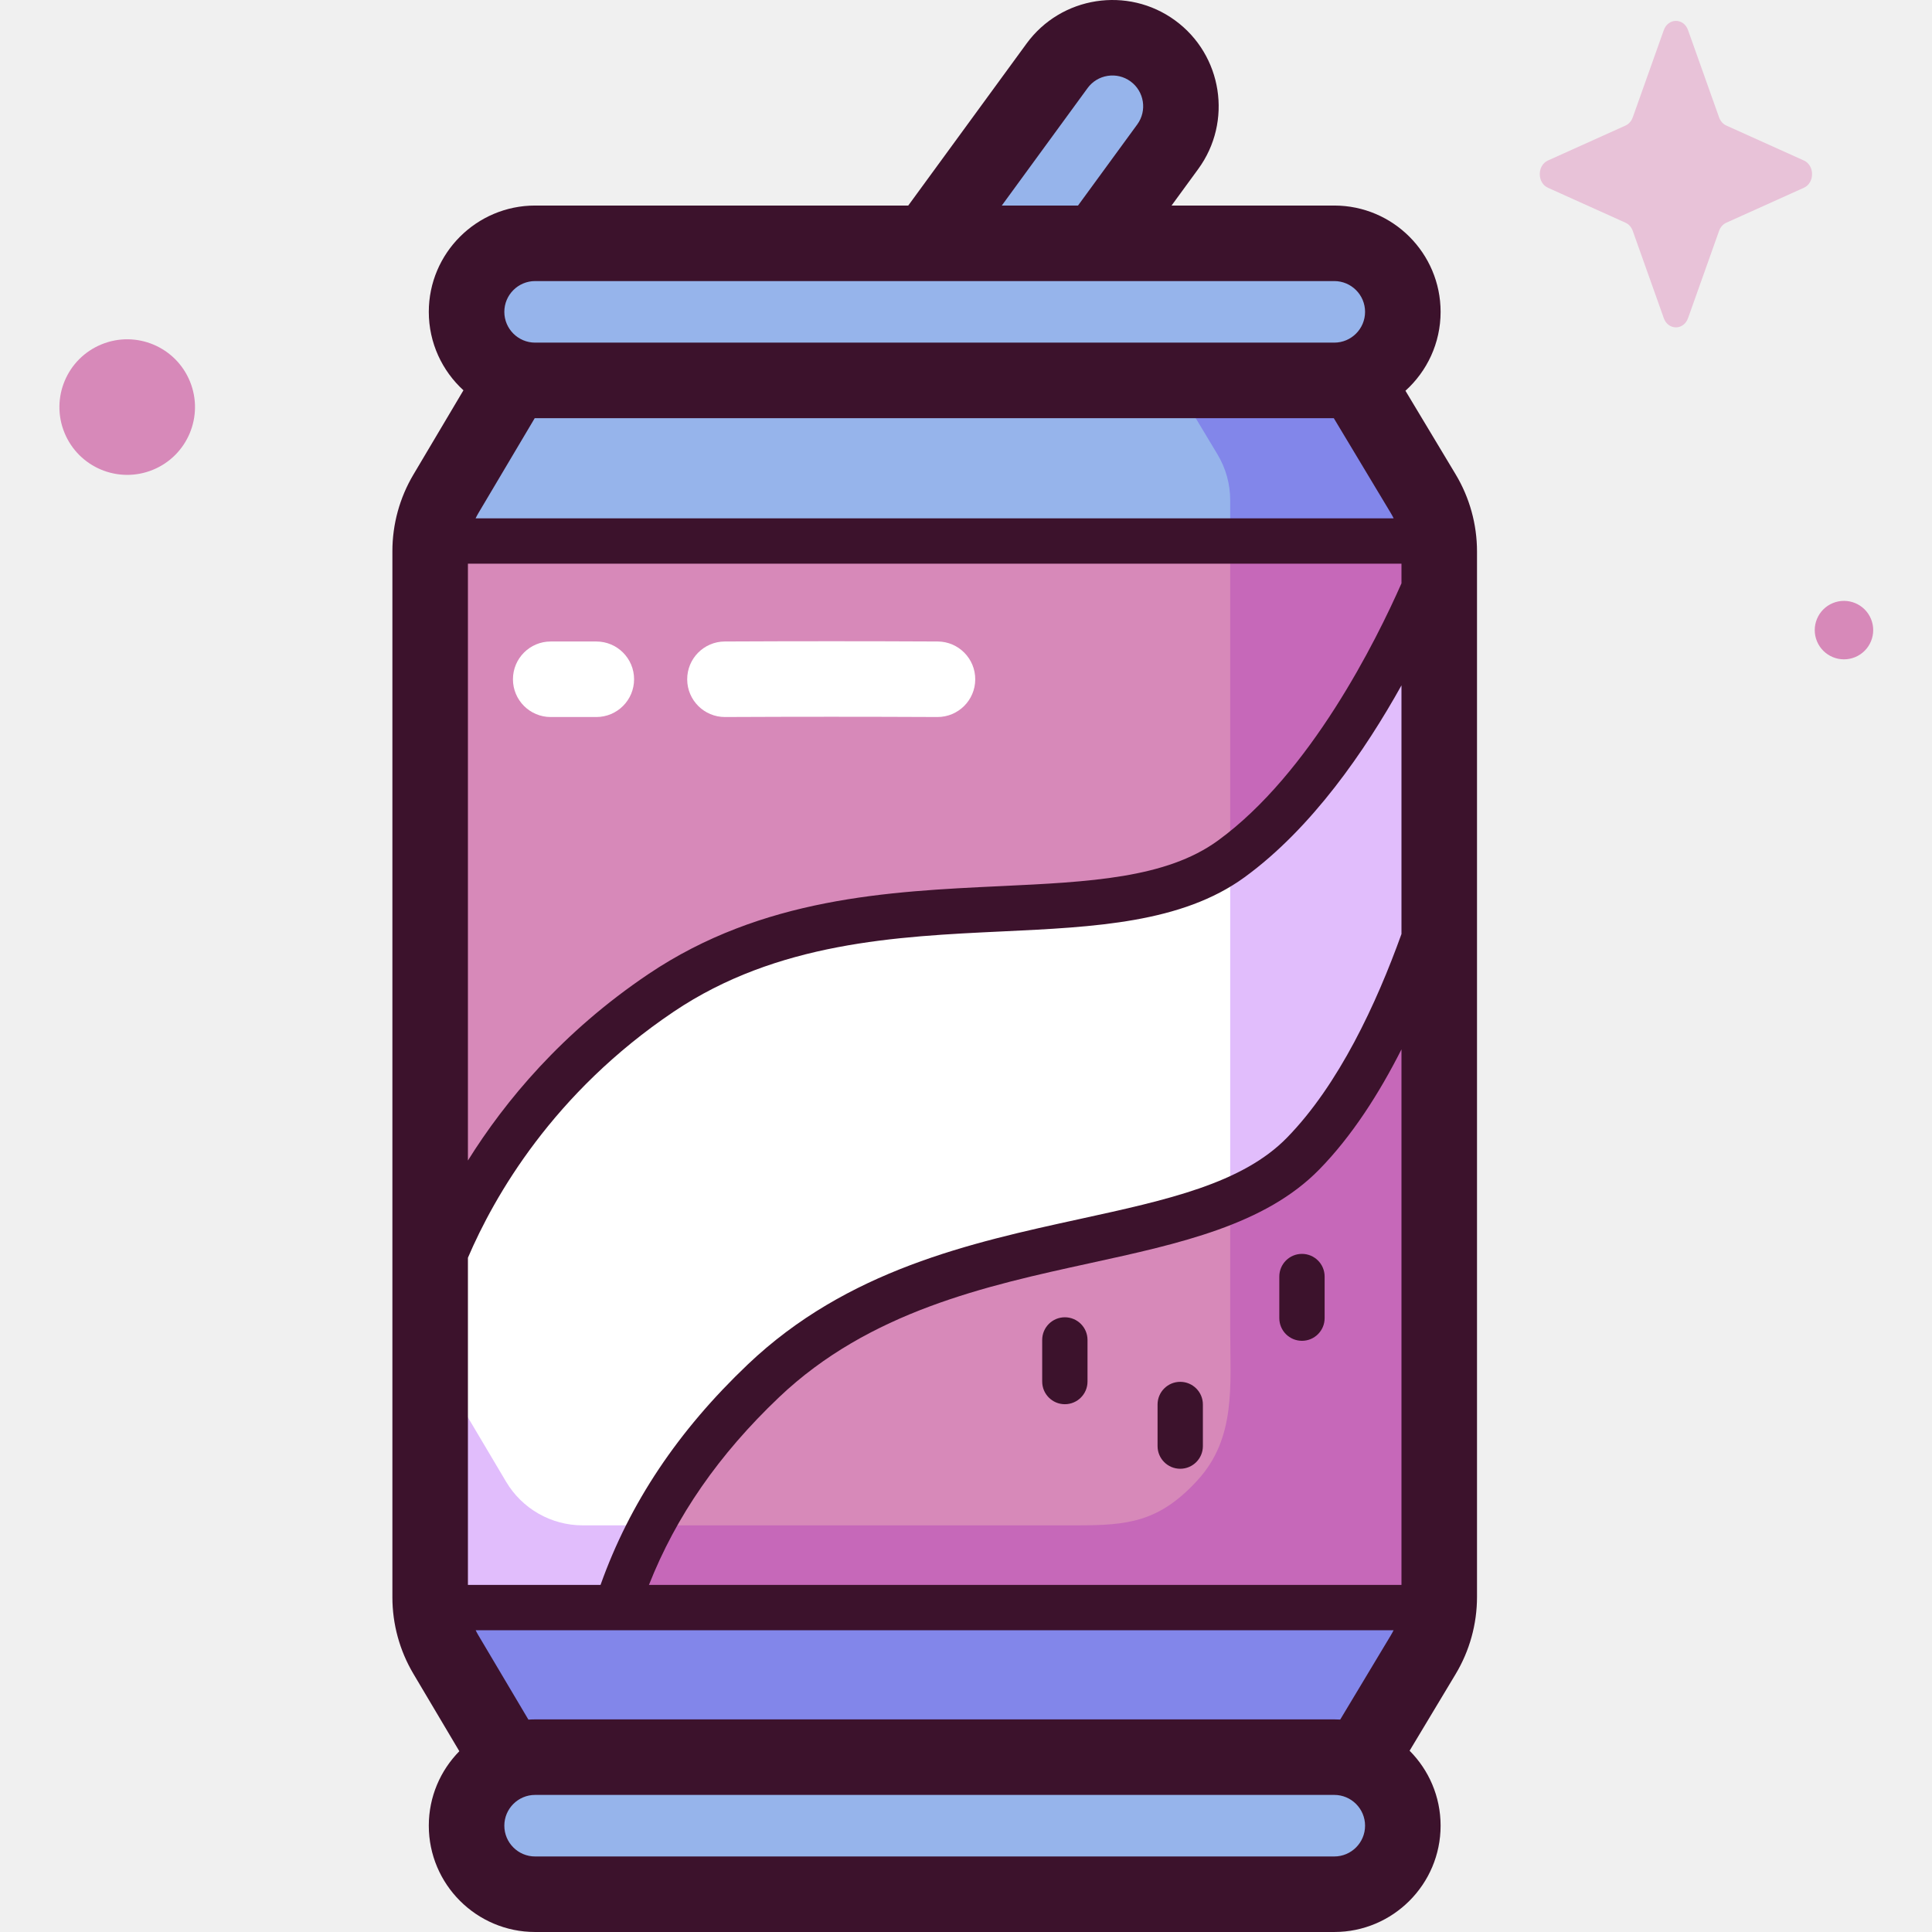
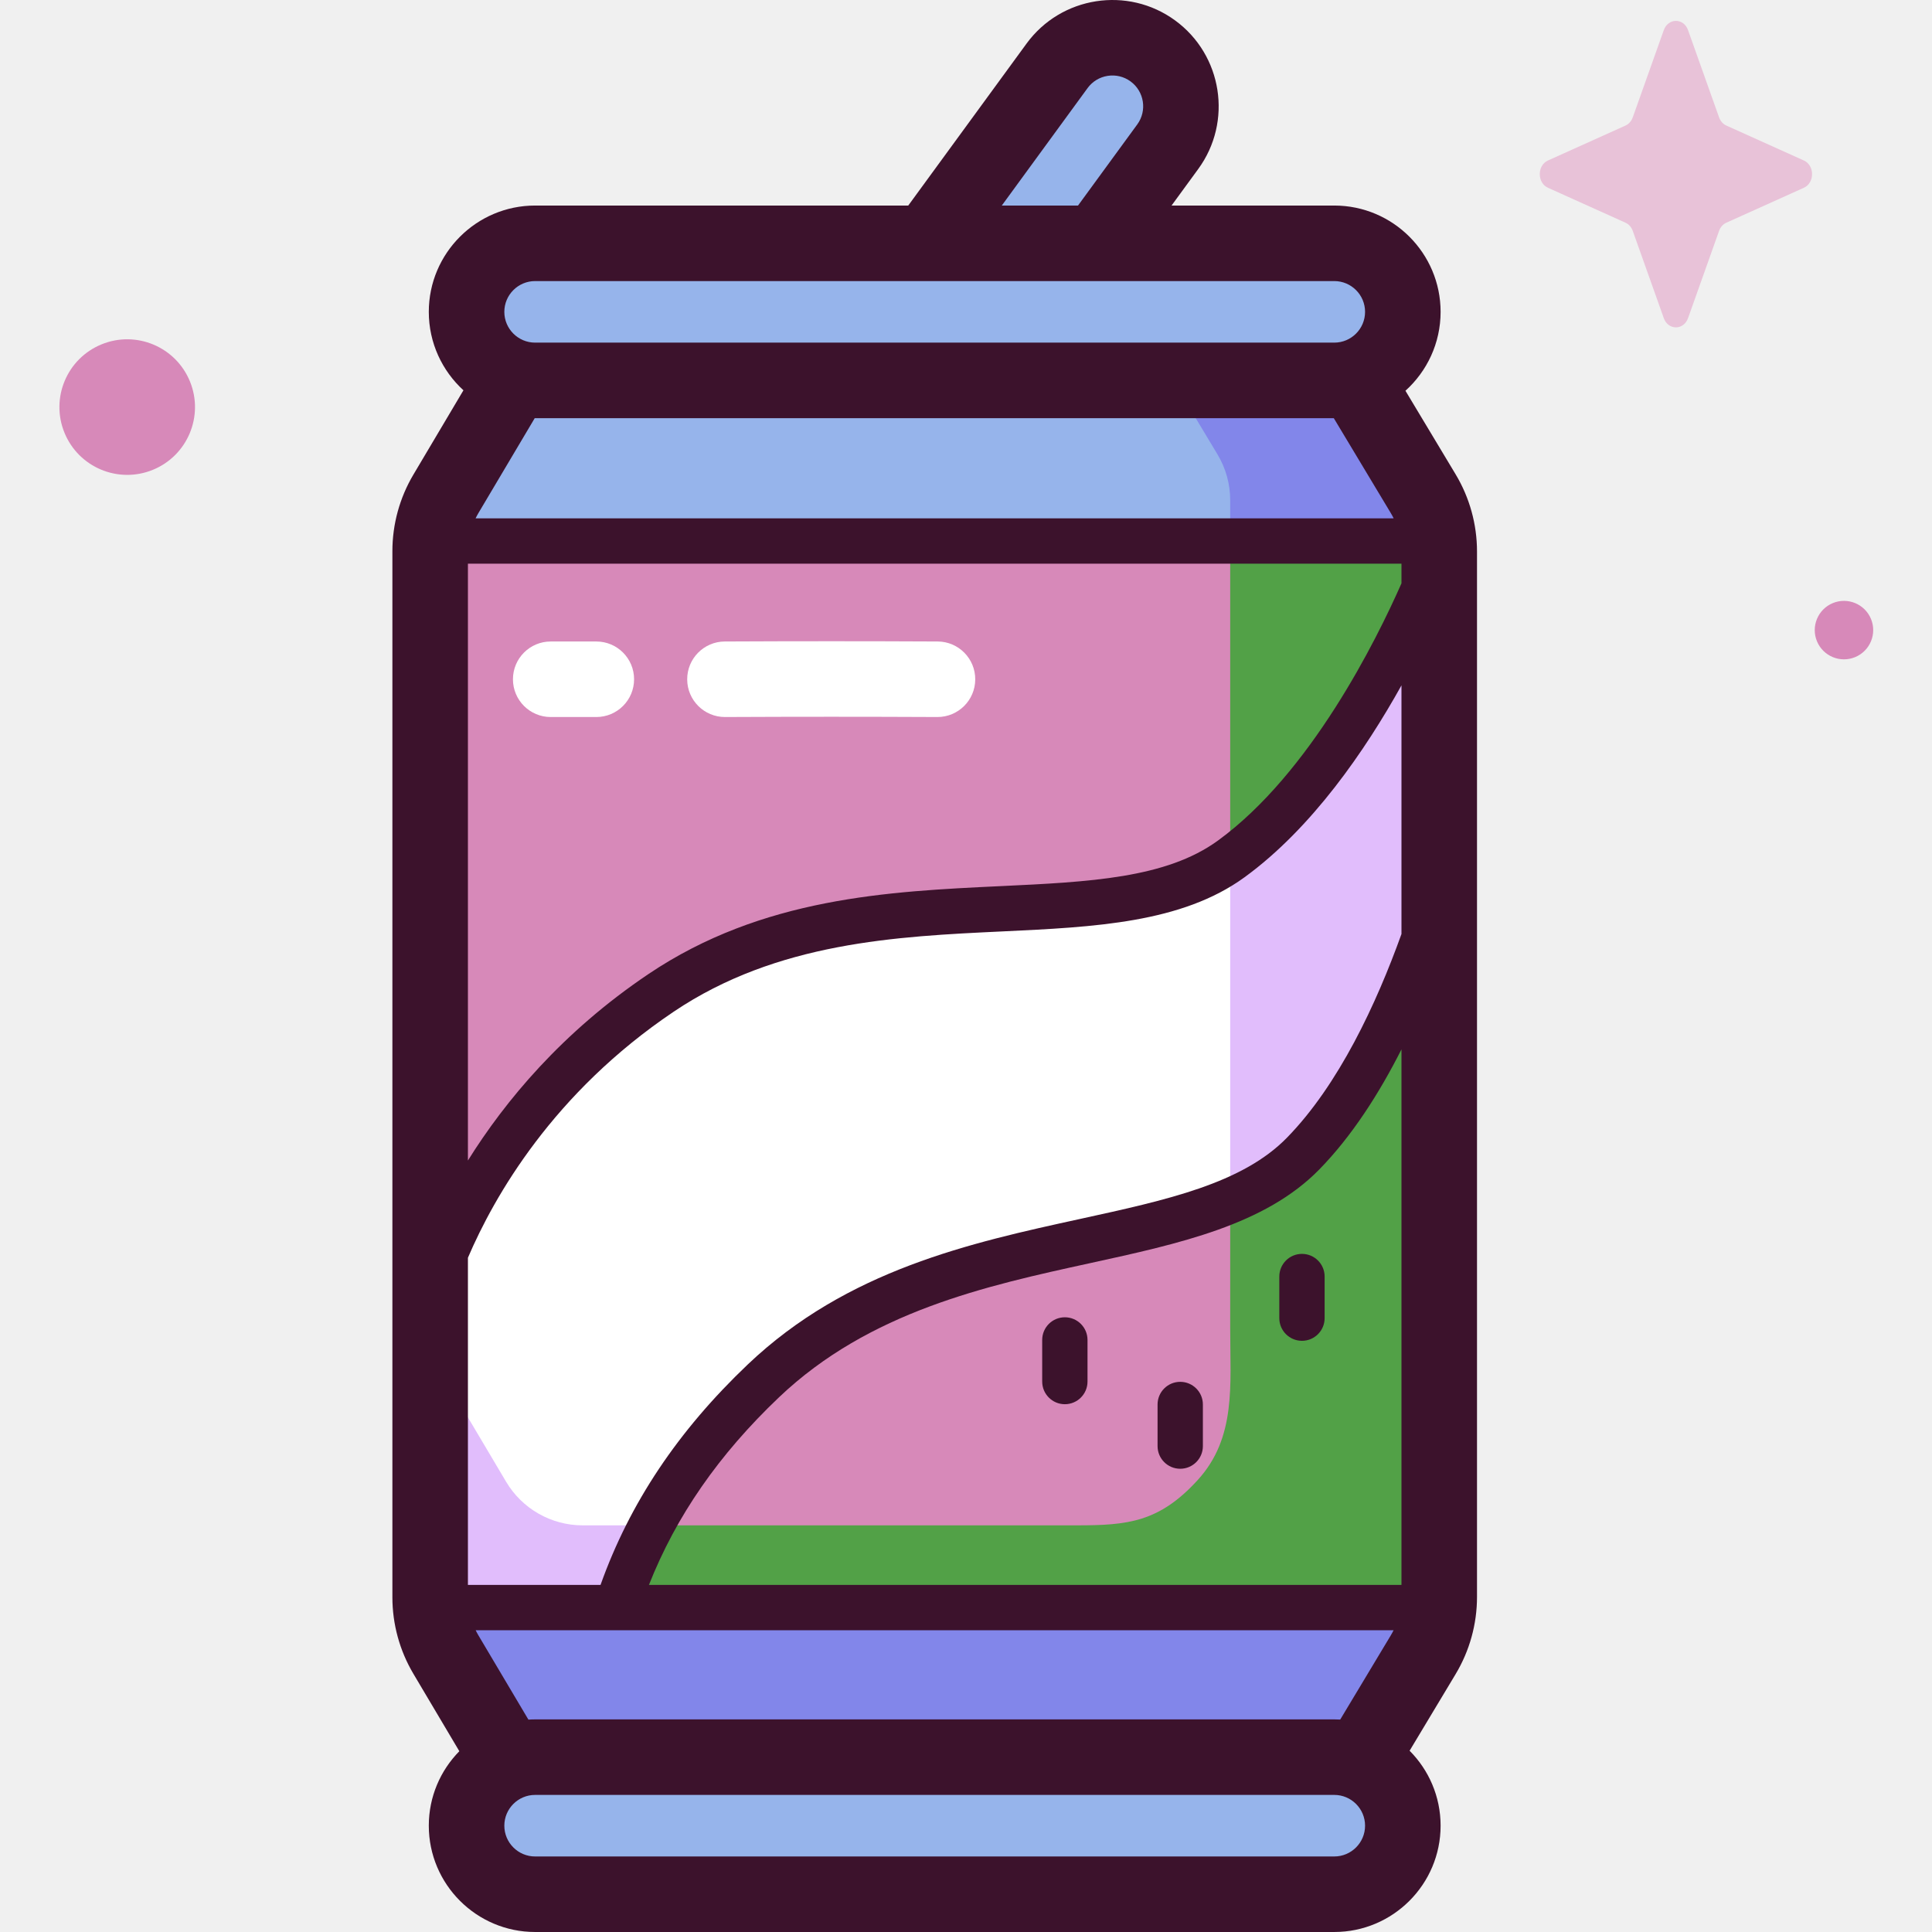
<svg xmlns="http://www.w3.org/2000/svg" id="fizzy" enable-background="new 0 0 512 512" height="512" viewBox="0 0 512 512" width="512">
  <g>
    <g>
      <g>
        <path d="m377.167 130.837-19.659-32.734c7.089-2.087 12.268-8.632 12.268-16.397 0-9.445-7.656-17.101-17.101-17.101h-64.477l19.587-26.818c5.57-7.627 3.903-18.326-3.724-23.896s-18.326-3.903-23.896 3.724l-34.32 46.991h-103.11c-9.445 0-17.101 7.656-17.101 17.101 0 7.675 5.056 14.168 12.018 16.333l-19.49 32.849c-2.726 4.595-4.165 9.839-4.165 15.181v277.217c0 5.342 1.439 10.587 4.165 15.181l17.21 29.005c-5.754 2.754-9.738 8.612-9.738 15.417 0 9.444 7.656 17.101 17.101 17.101h209.94c9.445 0 17.101-7.657 17.101-17.101 0-6.884-4.077-12.802-9.94-15.514l17.331-28.857c2.779-4.626 4.246-9.921 4.246-15.318v-277.046c.001-5.397-1.467-10.691-4.246-15.318z" fill="#96b4eb" />
        <path d="m115.716 140.822h262.95v284.626h-262.95z" fill="#d789b9" />
        <path d="m115.12 339.657c6.873-20.09 23.925-52.206 60.066-76.532 52.728-35.49 117.624-11.154 151.086-35.49s53.742-78.078 53.742-78.078l.797 88.844c-6.319 20.074-17.848 49.285-35.473 67.311-28.926 29.584-96.975 16.433-143.033 60.233-20.149 19.162-31.422 38.339-38.014 57.504h-50.295z" fill="#fff" />
      </g>
      <path d="m361.453 279.002c1.001-2.002 3.003-5.004 4.003-7.006 4.878-12.196 10.498-23.647 15.957-35.036v-76.882c-.651.922-1.299 1.857-1.945 2.827-17.092 23.389-31.763 46.775-53.452 64.35v89.991c15.803-7.015 28.125-21.792 35.437-38.244z" fill="#e1bdfc" />
      <path d="m154.413 404.234c-8.327 0-16.037-4.39-20.286-11.551l-16.828-28.362c-2.161-3.643-3.302-7.801-3.302-12.036v71.001c0 1.424.11 2.839.311 4.238l47.941-.369c3.906-7.523 7.203-15.449 10.92-22.921-11.328 0-18.756 0-18.756 0z" fill="#e1bdfc" />
-       <path d="m365.456 271.996c-1.001 2.002-3.003 5.004-4.003 7.006-7.312 16.452-19.634 31.229-35.437 38.244v34.97c0 14.942 1.62 28.779-8.602 39.998s-18.621 12.019-32.06 12.019c-10.061 0-78.442 0-112.185 0-3.717 7.472-7.014 15.398-10.92 22.921l219.07-1.685c.058-.754.094-1.51.094-2.27v-186.239c-5.458 11.389-11.078 22.841-15.957 35.036z" fill="#c668b9" />
+       <path d="m365.456 271.996c-1.001 2.002-3.003 5.004-4.003 7.006-7.312 16.452-19.634 31.229-35.437 38.244v34.97c0 14.942 1.62 28.779-8.602 39.998s-18.621 12.019-32.06 12.019c-10.061 0-78.442 0-112.185 0-3.717 7.472-7.014 15.398-10.92 22.921l219.07-1.685c.058-.754.094-1.51.094-2.27v-186.239c-5.458 11.389-11.078 22.841-15.957 35.036z" fill="#52A147" />
      <path d="m162.25 427.155-47.941.369c.555 3.852 1.854 7.573 3.854 10.943l17.087 28.798h224.654l17.265-28.747c2.387-3.975 3.8-8.445 4.152-13.048z" fill="#8286ea" />
      <path d="m377.167 130.837-18.303-30.476h-48.261l12.046 20.058c2.203 3.668 3.367 7.866 3.367 12.144v10.965l55.219-.472c-.452-4.309-1.824-8.483-4.068-12.219z" fill="#8286ea" />
-       <path d="m326.016 143.528v83.727c21.689-17.575 36.36-40.96 53.452-64.35.647-.97 1.295-1.905 1.945-2.827v-13.924c0-1.039-.071-2.071-.179-3.099z" fill="#c668b9" />
+       <path d="m326.016 143.528v83.727c21.689-17.575 36.36-40.96 53.452-64.35.647-.97 1.295-1.905 1.945-2.827v-13.924c0-1.039-.071-2.071-.179-3.099z" fill="#52A147" />
      <ellipse cx="33.647" cy="107.853" fill="#d789b9" rx="17.952" ry="17.952" transform="matrix(.926 -.379 .379 .926 -38.322 20.762)" />
      <ellipse cx="488.561" cy="167.119" fill="#d789b9" rx="7.744" ry="7.744" transform="matrix(.924 -.383 .383 .924 -26.764 199.686)" />
      <path d="m447.351 7.987 8.221 23.117c.352.99 1.049 1.774 1.928 2.17l20.538 9.253c2.902 1.307 2.902 5.93 0 7.238l-20.538 9.254c-.879.396-1.576 1.181-1.928 2.17l-8.221 23.117c-1.161 3.266-5.269 3.266-6.431 0l-8.221-23.117c-.352-.99-1.049-1.774-1.928-2.17l-20.538-9.253c-2.902-1.307-2.902-5.93 0-7.238l20.538-9.253c.879-.396 1.576-1.181 1.928-2.17l8.221-23.117c1.162-3.267 5.269-3.267 6.431-.001z" fill="#e8c2d8" />
    </g>
    <g>
      <path d="m385.747 125.684-13.289-22.128c5.717-5.16 9.316-12.623 9.316-20.911 0-15.535-12.639-28.173-28.173-28.173h-43.129l7.079-9.693c9.162-12.545 6.41-30.205-6.135-39.368-12.543-9.161-30.204-6.411-39.367 6.135l-31.351 42.925h-98.889c-15.534 0-28.173 12.638-28.173 28.173 0 8.222 3.542 15.632 9.179 20.787l-13.261 22.349c-3.641 6.137-5.566 13.153-5.566 20.288v277.216c0 7.135 1.924 14.151 5.566 20.288l12.174 20.518c-5 5.087-8.092 12.056-8.092 19.735 0 15.534 12.638 28.173 28.173 28.173h211.792c15.534 0 28.173-12.638 28.173-28.173 0-7.743-3.141-14.766-8.214-19.863l12.187-20.293c3.713-6.181 5.675-13.26 5.675-20.471v-277.043c0-7.211-1.962-14.29-5.675-20.471zm-30.574 330.016c-.521-.029-1.044-.046-1.572-.046h-211.792c-.597 0-1.188.025-1.775.062l-13.265-22.356c-.258-.434-.493-.88-.716-1.331h243.262c-.226.453-.466.9-.727 1.335zm16.232-306.322v5.211c-6.662 15.103-24.097 50.321-48.665 68.189-13.728 9.983-34.073 10.945-57.632 12.058-29.566 1.397-63.076 2.98-93.275 23.306-22.874 15.396-38.014 33.672-47.828 49.405v-158.169zm0 98.141c-6.638 18.468-16.604 39.925-30.36 53.995-11.867 12.137-31.766 16.483-54.807 21.517-28.917 6.317-61.692 13.477-88.071 38.563-18.529 17.621-31.295 36.752-39.02 58.425h-35.142v-86.704c6.994-16.342 22.635-43.738 54.534-65.209 27.414-18.451 59.143-19.951 87.136-21.273 24.424-1.154 47.494-2.244 64.128-14.341 17.913-13.028 32.036-33.686 41.602-50.865zm-199.43 172.501c7.198-18.224 18.507-34.542 34.469-49.723 23.946-22.772 54.978-29.551 82.357-35.532 23.888-5.218 46.452-10.148 60.831-24.854 8.638-8.835 15.851-20.113 21.773-31.82v141.929zm116.239-396.668c1.285-1.759 3.178-2.913 5.331-3.248 2.154-.336 4.307.187 6.067 1.472 3.632 2.652 4.428 7.765 1.776 11.397l-15.702 21.498h-20.2zm-146.405 51.136h211.792c4.497 0 8.156 3.659 8.156 8.156s-3.659 8.156-8.156 8.156h-211.792c-4.497 0-8.156-3.659-8.156-8.156s3.659-8.156 8.156-8.156zm0 36.33h211.661l15.118 25.173c.27.449.515.91.747 1.378h-243.301c.229-.465.47-.925.736-1.373l14.94-25.18c.033-.001.066.002.099.002zm211.792 381.165h-211.792c-4.497 0-8.156-3.659-8.156-8.156s3.659-8.156 8.156-8.156h211.792c4.497 0 8.156 3.659 8.156 8.156s-3.658 8.156-8.156 8.156z" fill="#3c122c" />
      <path d="m192.121 190.019c-5.505 0-9.981-4.449-10.007-9.961-.026-5.527 4.433-10.029 9.961-10.056 19.298-.092 37.224-.092 56.414 0 5.527.026 9.987 4.529 9.96 10.056-.026 5.511-4.503 9.96-10.007 9.96-.017 0-.032 0-.049 0-19.124-.091-36.989-.091-56.224 0-.016.001-.032.001-.048.001z" fill="#fff" />
      <path d="m158.03 190.019h-12.085c-5.527 0-10.008-4.481-10.008-10.008s4.481-10.008 10.008-10.008h12.085c5.528 0 10.008 4.481 10.008 10.008 0 5.528-4.48 10.008-10.008 10.008z" fill="#fff" />
      <g fill="#3c122c">
        <path d="m282.197 372.131c-3.316 0-6.005-2.689-6.005-6.005v-11.028c0-3.316 2.689-6.005 6.005-6.005s6.005 2.689 6.005 6.005v11.028c0 3.316-2.689 6.005-6.005 6.005z" />
        <path d="m345.035 355.329c-3.316 0-6.005-2.689-6.005-6.005v-11.028c0-3.316 2.689-6.005 6.005-6.005s6.005 2.689 6.005 6.005v11.028c0 3.316-2.689 6.005-6.005 6.005z" />
        <path d="m312.771 389.237c-3.316 0-6.005-2.689-6.005-6.005v-11.028c0-3.316 2.689-6.005 6.005-6.005s6.005 2.689 6.005 6.005v11.028c0 3.316-2.689 6.005-6.005 6.005z" />
      </g>
    </g>
  </g>
</svg>
